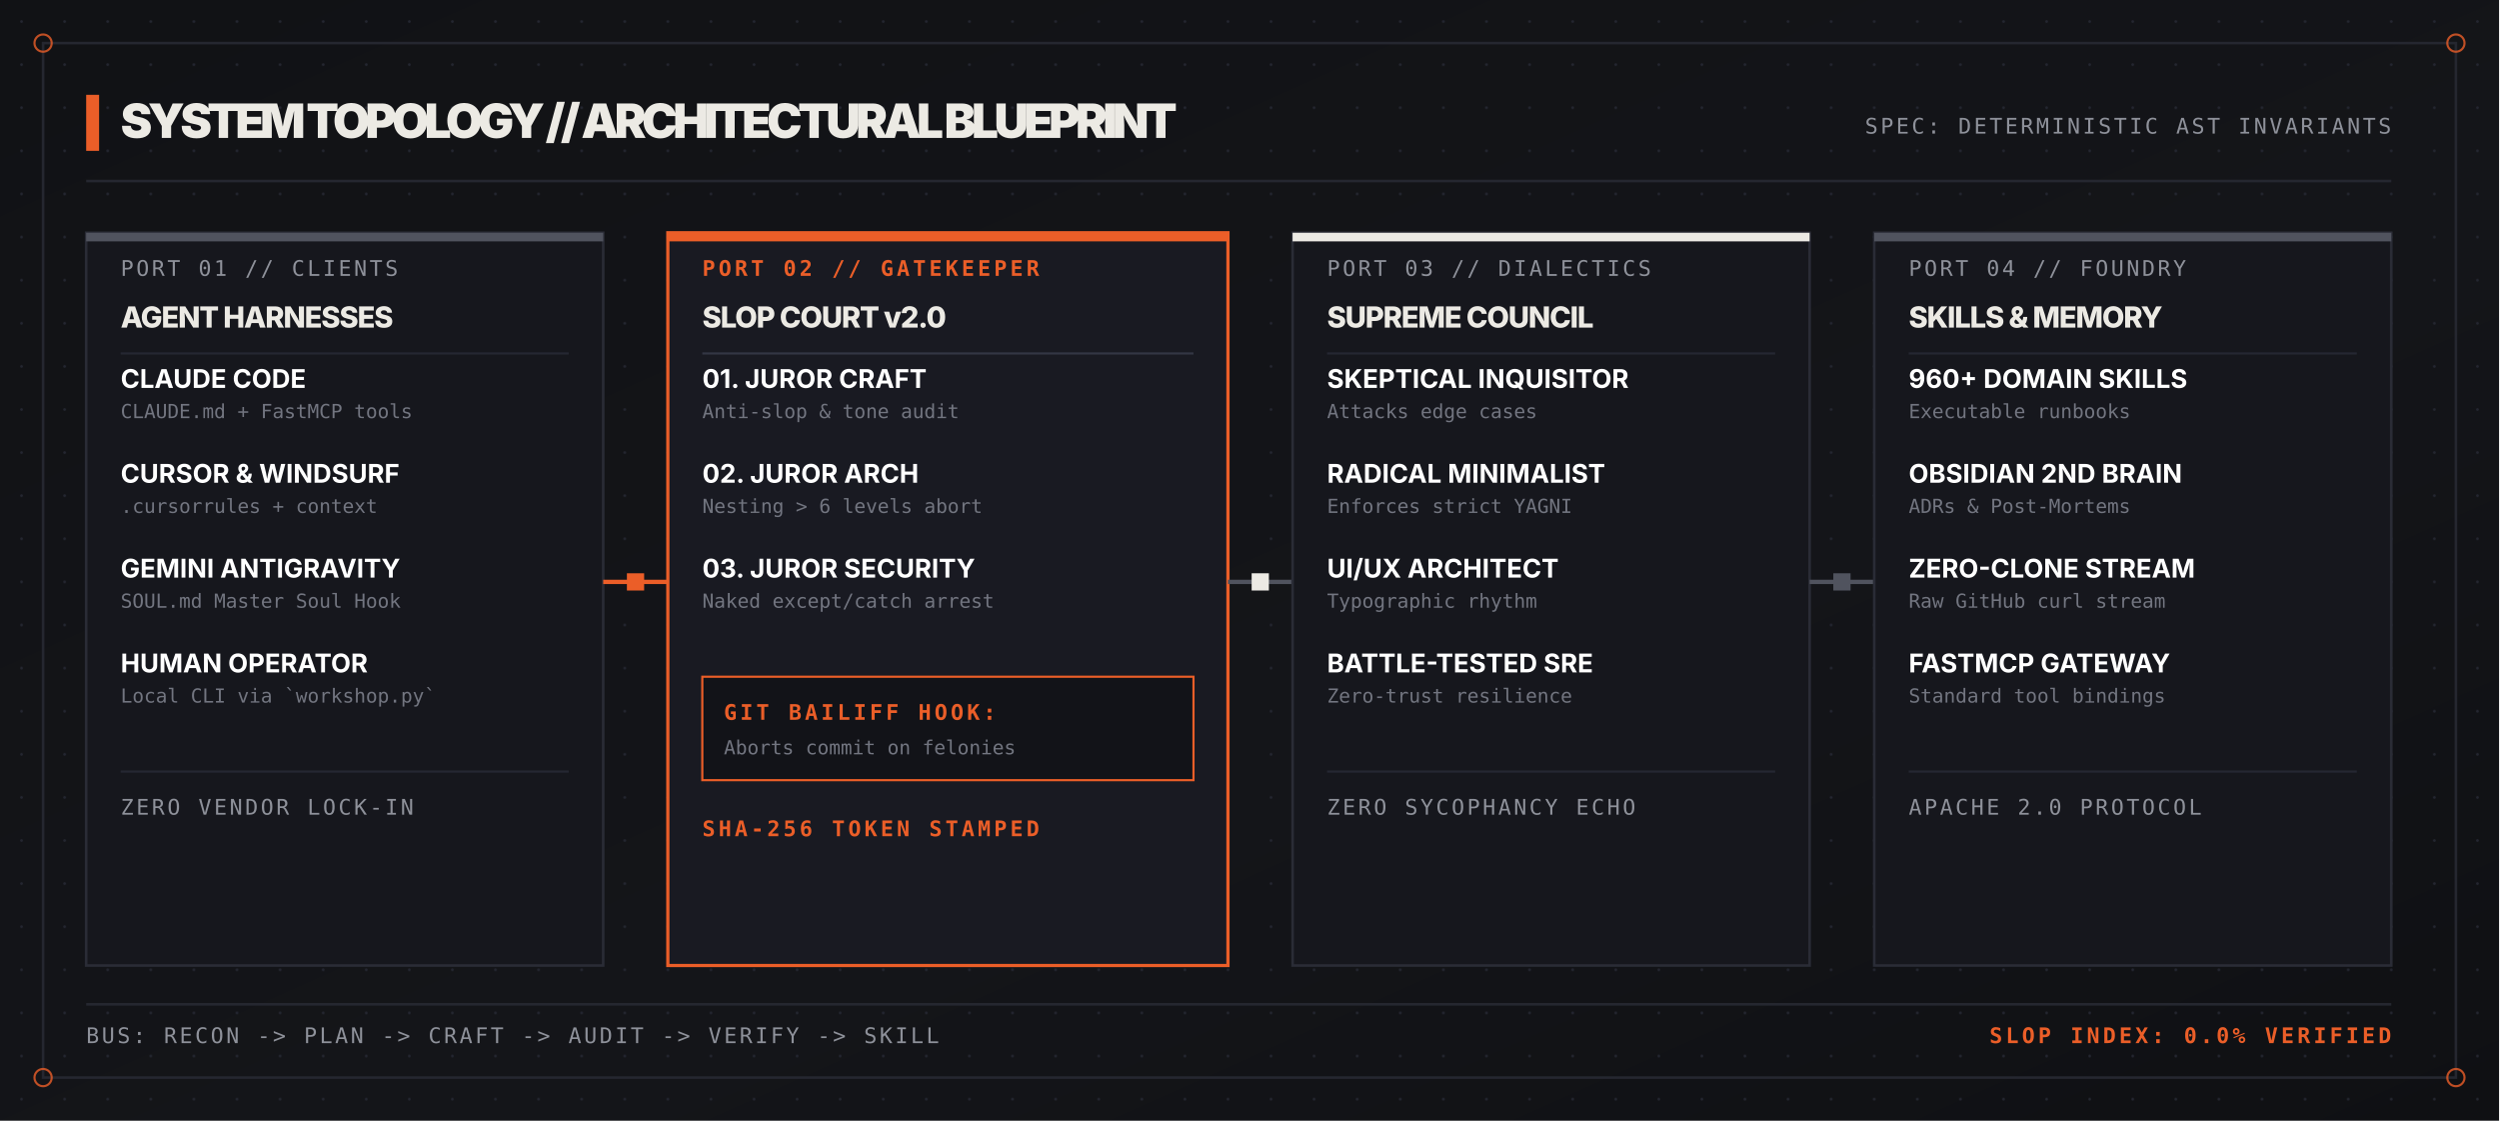
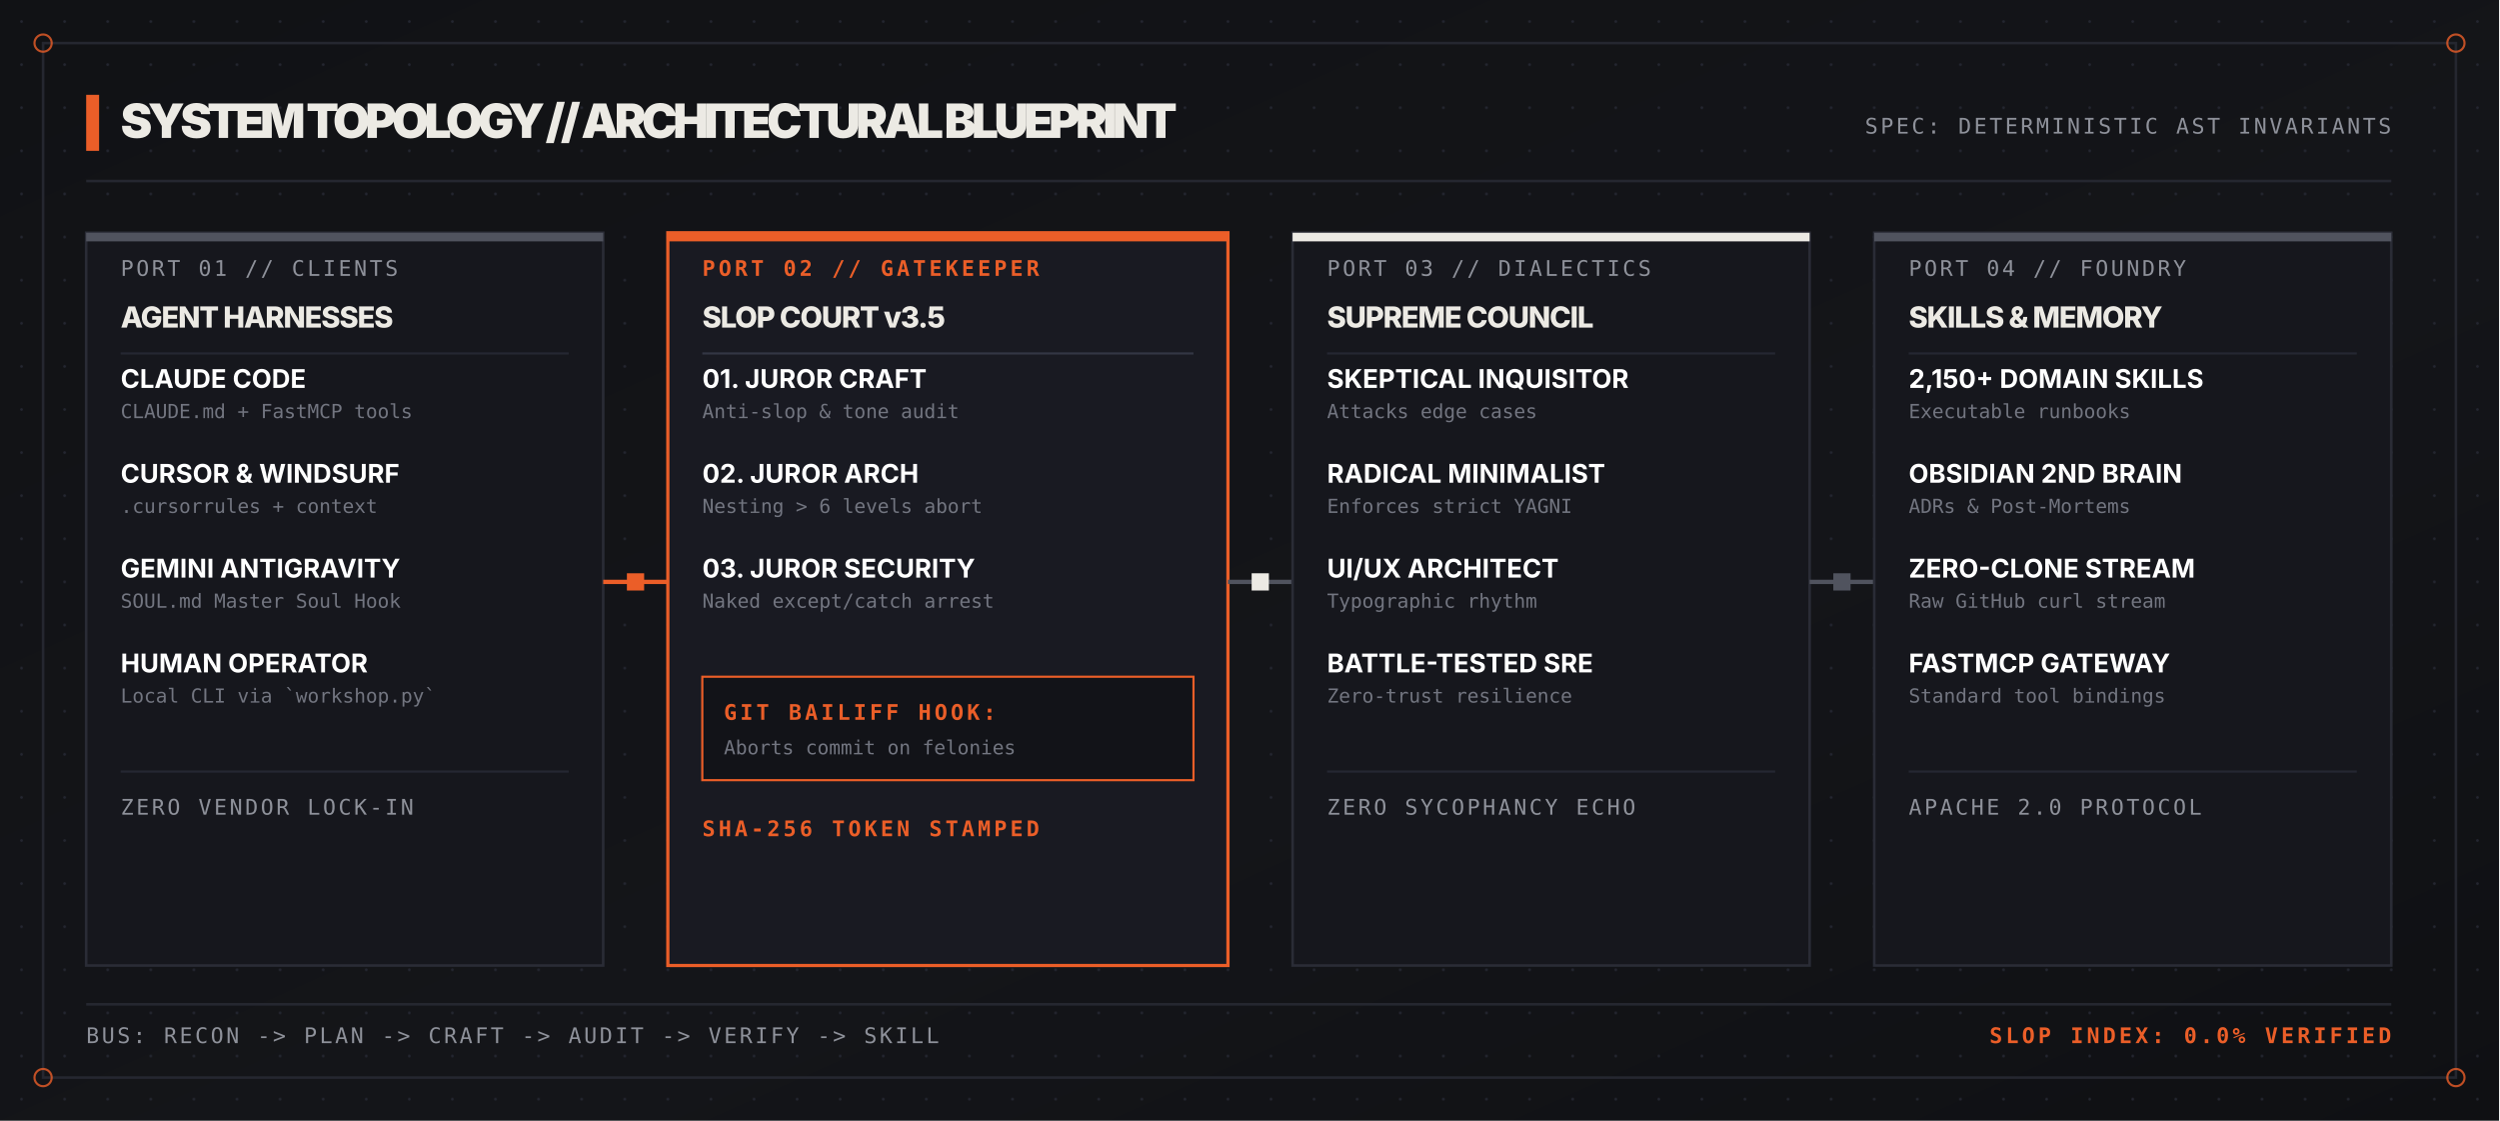
<svg xmlns="http://www.w3.org/2000/svg" viewBox="0 0 1160 520" width="100%" height="100%">
  <defs>
    <linearGradient id="rackGround" x1="0%" y1="0%" x2="100%" y2="100%">
      <stop offset="0%" stop-color="#111215" />
      <stop offset="60%" stop-color="#141519" />
      <stop offset="100%" stop-color="#0f1013" />
    </linearGradient>
    <pattern id="archGrid" width="20" height="20" patternUnits="userSpaceOnUse">
      <circle cx="10" cy="10" r="0.65" fill="#242630" />
    </pattern>
  </defs>
  <style>
    .rack-head { font-family: -apple-system, BlinkMacSystemFont, "Helvetica Neue", sans-serif; font-weight: 900; letter-spacing: -2px; fill: #eceae4; text-transform: uppercase; }
    .rack-mono { font-family: "SF Mono", Consolas, monospace; font-size: 10px; letter-spacing: 1.2px; fill: #8e919a; }
    .rack-mono-bold { font-family: "SF Mono", Consolas, monospace; font-size: 10px; font-weight: 700; letter-spacing: 1.5px; }
    .port-title { font-family: -apple-system, BlinkMacSystemFont, "Helvetica Neue", sans-serif; font-weight: 800; font-size: 13.5px; fill: #eceae4; text-transform: uppercase; letter-spacing: -0.5px; }
    .port-item { font-family: -apple-system, BlinkMacSystemFont, "Helvetica Neue", sans-serif; font-weight: 700; font-size: 12px; fill: #ffffff; }
    .port-sub { font-family: "SF Mono", monospace; font-size: 9px; fill: #727580; }
  </style>
  <rect width="1160" height="520" fill="url(#rackGround)" />
  <rect width="1160" height="520" fill="url(#archGrid)" />
  <rect x="20" y="20" width="1120" height="480" fill="none" stroke="#252730" stroke-width="1.2" />
  <g stroke="#eb5e28" stroke-width="1" opacity="0.8">
    <circle cx="20" cy="20" r="4" fill="none" />
    <circle cx="1140" cy="20" r="4" fill="none" />
    <circle cx="20" cy="500" r="4" fill="none" />
    <circle cx="1140" cy="500" r="4" fill="none" />
  </g>
  <g transform="translate(40, 44)">
    <rect width="6" height="26" fill="#eb5e28" />
    <text x="16" y="20" class="rack-head" font-size="22">SYSTEM TOPOLOGY // ARCHITECTURAL BLUEPRINT</text>
    <text x="1070" y="18" text-anchor="end" class="rack-mono">SPEC: DETERMINISTIC AST INVARIANTS</text>
  </g>
  <line x1="40" y1="84" x2="1110" y2="84" stroke="#252730" stroke-width="1.2" />
  <g transform="translate(40, 108)">
    <rect width="240" height="340" fill="#16171d" stroke="#2a2c36" stroke-width="1.2" />
    <rect width="240" height="4" fill="#50535e" />
    <g transform="translate(16, 20)">
      <text x="0" y="0" class="rack-mono" fill="#8e919a">PORT 01 // CLIENTS</text>
      <text x="0" y="24" class="port-title">AGENT HARNESSES</text>
      <line x1="0" y1="36" x2="208" y2="36" stroke="#252732" />
      <g transform="translate(0, 52)">
        <text x="0" y="0" class="port-item">CLAUDE CODE</text>
        <text x="0" y="14" class="port-sub">CLAUDE.md + FastMCP tools</text>
        <text x="0" y="44" class="port-item">CURSOR &amp; WINDSURF</text>
        <text x="0" y="58" class="port-sub">.cursorrules + context</text>
        <text x="0" y="88" class="port-item">GEMINI ANTIGRAVITY</text>
        <text x="0" y="102" class="port-sub">SOUL.md Master Soul Hook</text>
        <text x="0" y="132" class="port-item">HUMAN OPERATOR</text>
        <text x="0" y="146" class="port-sub">Local CLI via `workshop.py`</text>
      </g>
      <line x1="0" y1="230" x2="208" y2="230" stroke="#252732" />
      <text x="0" y="250" class="rack-mono" fill="#50535e">ZERO VENDOR LOCK-IN</text>
    </g>
  </g>
  <line x1="280" y1="270" x2="310" y2="270" stroke="#eb5e28" stroke-width="2" />
  <rect x="291" y="266" width="8" height="8" fill="#eb5e28" />
  <g transform="translate(310, 108)">
    <rect width="260" height="340" fill="#191a22" stroke="#eb5e28" stroke-width="1.5" />
    <rect width="260" height="4" fill="#eb5e28" />
    <g transform="translate(16, 20)">
      <text x="0" y="0" class="rack-mono-bold" fill="#eb5e28">PORT 02 // GATEKEEPER</text>
-       <text x="0" y="24" class="port-title">SLOP COURT v2.0</text>
+       <text x="0" y="24" class="port-title">SLOP COURT v3.5</text>
      <line x1="0" y1="36" x2="228" y2="36" stroke="#333644" />
      <g transform="translate(0, 52)">
        <text x="0" y="0" class="port-item">01. JUROR CRAFT</text>
        <text x="0" y="14" class="port-sub">Anti-slop &amp; tone audit</text>
        <text x="0" y="44" class="port-item">02. JUROR ARCH</text>
        <text x="0" y="58" class="port-sub">Nesting &gt; 6 levels abort</text>
        <text x="0" y="88" class="port-item">03. JUROR SECURITY</text>
        <text x="0" y="102" class="port-sub">Naked except/catch arrest</text>
      </g>
      <g transform="translate(0, 186)">
        <rect width="228" height="48" fill="#121318" stroke="#eb5e28" stroke-width="1" />
        <text x="10" y="20" class="rack-mono-bold" fill="#eb5e28">GIT BAILIFF HOOK:</text>
        <text x="10" y="36" class="port-sub" fill="#eceae4">Aborts commit on felonies</text>
      </g>
      <text x="0" y="260" class="rack-mono-bold" fill="#eb5e28">SHA-256 TOKEN STAMPED</text>
    </g>
  </g>
  <line x1="570" y1="270" x2="600" y2="270" stroke="#50535e" stroke-width="2" />
  <rect x="581" y="266" width="8" height="8" fill="#eceae4" />
  <g transform="translate(600, 108)">
    <rect width="240" height="340" fill="#16171d" stroke="#2a2c36" stroke-width="1.2" />
    <rect width="240" height="4" fill="#eceae4" />
    <g transform="translate(16, 20)">
      <text x="0" y="0" class="rack-mono" fill="#eceae4">PORT 03 // DIALECTICS</text>
      <text x="0" y="24" class="port-title">SUPREME COUNCIL</text>
      <line x1="0" y1="36" x2="208" y2="36" stroke="#252732" />
      <g transform="translate(0, 52)">
        <text x="0" y="0" class="port-item">SKEPTICAL INQUISITOR</text>
        <text x="0" y="14" class="port-sub">Attacks edge cases</text>
        <text x="0" y="44" class="port-item">RADICAL MINIMALIST</text>
        <text x="0" y="58" class="port-sub">Enforces strict YAGNI</text>
        <text x="0" y="88" class="port-item">UI/UX ARCHITECT</text>
        <text x="0" y="102" class="port-sub">Typographic rhythm</text>
        <text x="0" y="132" class="port-item">BATTLE-TESTED SRE</text>
        <text x="0" y="146" class="port-sub">Zero-trust resilience</text>
      </g>
      <line x1="0" y1="230" x2="208" y2="230" stroke="#252732" />
      <text x="0" y="250" class="rack-mono" fill="#50535e">ZERO SYCOPHANCY ECHO</text>
    </g>
  </g>
  <line x1="840" y1="270" x2="870" y2="270" stroke="#50535e" stroke-width="2" />
  <rect x="851" y="266" width="8" height="8" fill="#50535e" />
  <g transform="translate(870, 108)">
    <rect width="240" height="340" fill="#16171d" stroke="#2a2c36" stroke-width="1.2" />
    <rect width="240" height="4" fill="#50535e" />
    <g transform="translate(16, 20)">
      <text x="0" y="0" class="rack-mono" fill="#8e919a">PORT 04 // FOUNDRY</text>
      <text x="0" y="24" class="port-title">SKILLS &amp; MEMORY</text>
      <line x1="0" y1="36" x2="208" y2="36" stroke="#252732" />
      <g transform="translate(0, 52)">
-         <text x="0" y="0" class="port-item">960+ DOMAIN SKILLS</text>
+         <text x="0" y="0" class="port-item">2,150+ DOMAIN SKILLS</text>
        <text x="0" y="14" class="port-sub">Executable runbooks</text>
        <text x="0" y="44" class="port-item">OBSIDIAN 2ND BRAIN</text>
        <text x="0" y="58" class="port-sub">ADRs &amp; Post-Mortems</text>
        <text x="0" y="88" class="port-item">ZERO-CLONE STREAM</text>
        <text x="0" y="102" class="port-sub">Raw GitHub curl stream</text>
        <text x="0" y="132" class="port-item">FASTMCP GATEWAY</text>
        <text x="0" y="146" class="port-sub">Standard tool bindings</text>
      </g>
      <line x1="0" y1="230" x2="208" y2="230" stroke="#252732" />
      <text x="0" y="250" class="rack-mono" fill="#50535e">APACHE 2.0 PROTOCOL</text>
    </g>
  </g>
  <line x1="40" y1="466" x2="1110" y2="466" stroke="#252730" stroke-width="1.2" />
  <g transform="translate(40, 484)">
    <text x="0" y="0" class="rack-mono" fill="#8e919a">BUS: RECON -&gt; PLAN -&gt; CRAFT -&gt; AUDIT -&gt; VERIFY -&gt; SKILL</text>
    <text x="1070" y="0" text-anchor="end" class="rack-mono-bold" fill="#eb5e28">SLOP INDEX: 0.0% VERIFIED</text>
  </g>
</svg>
